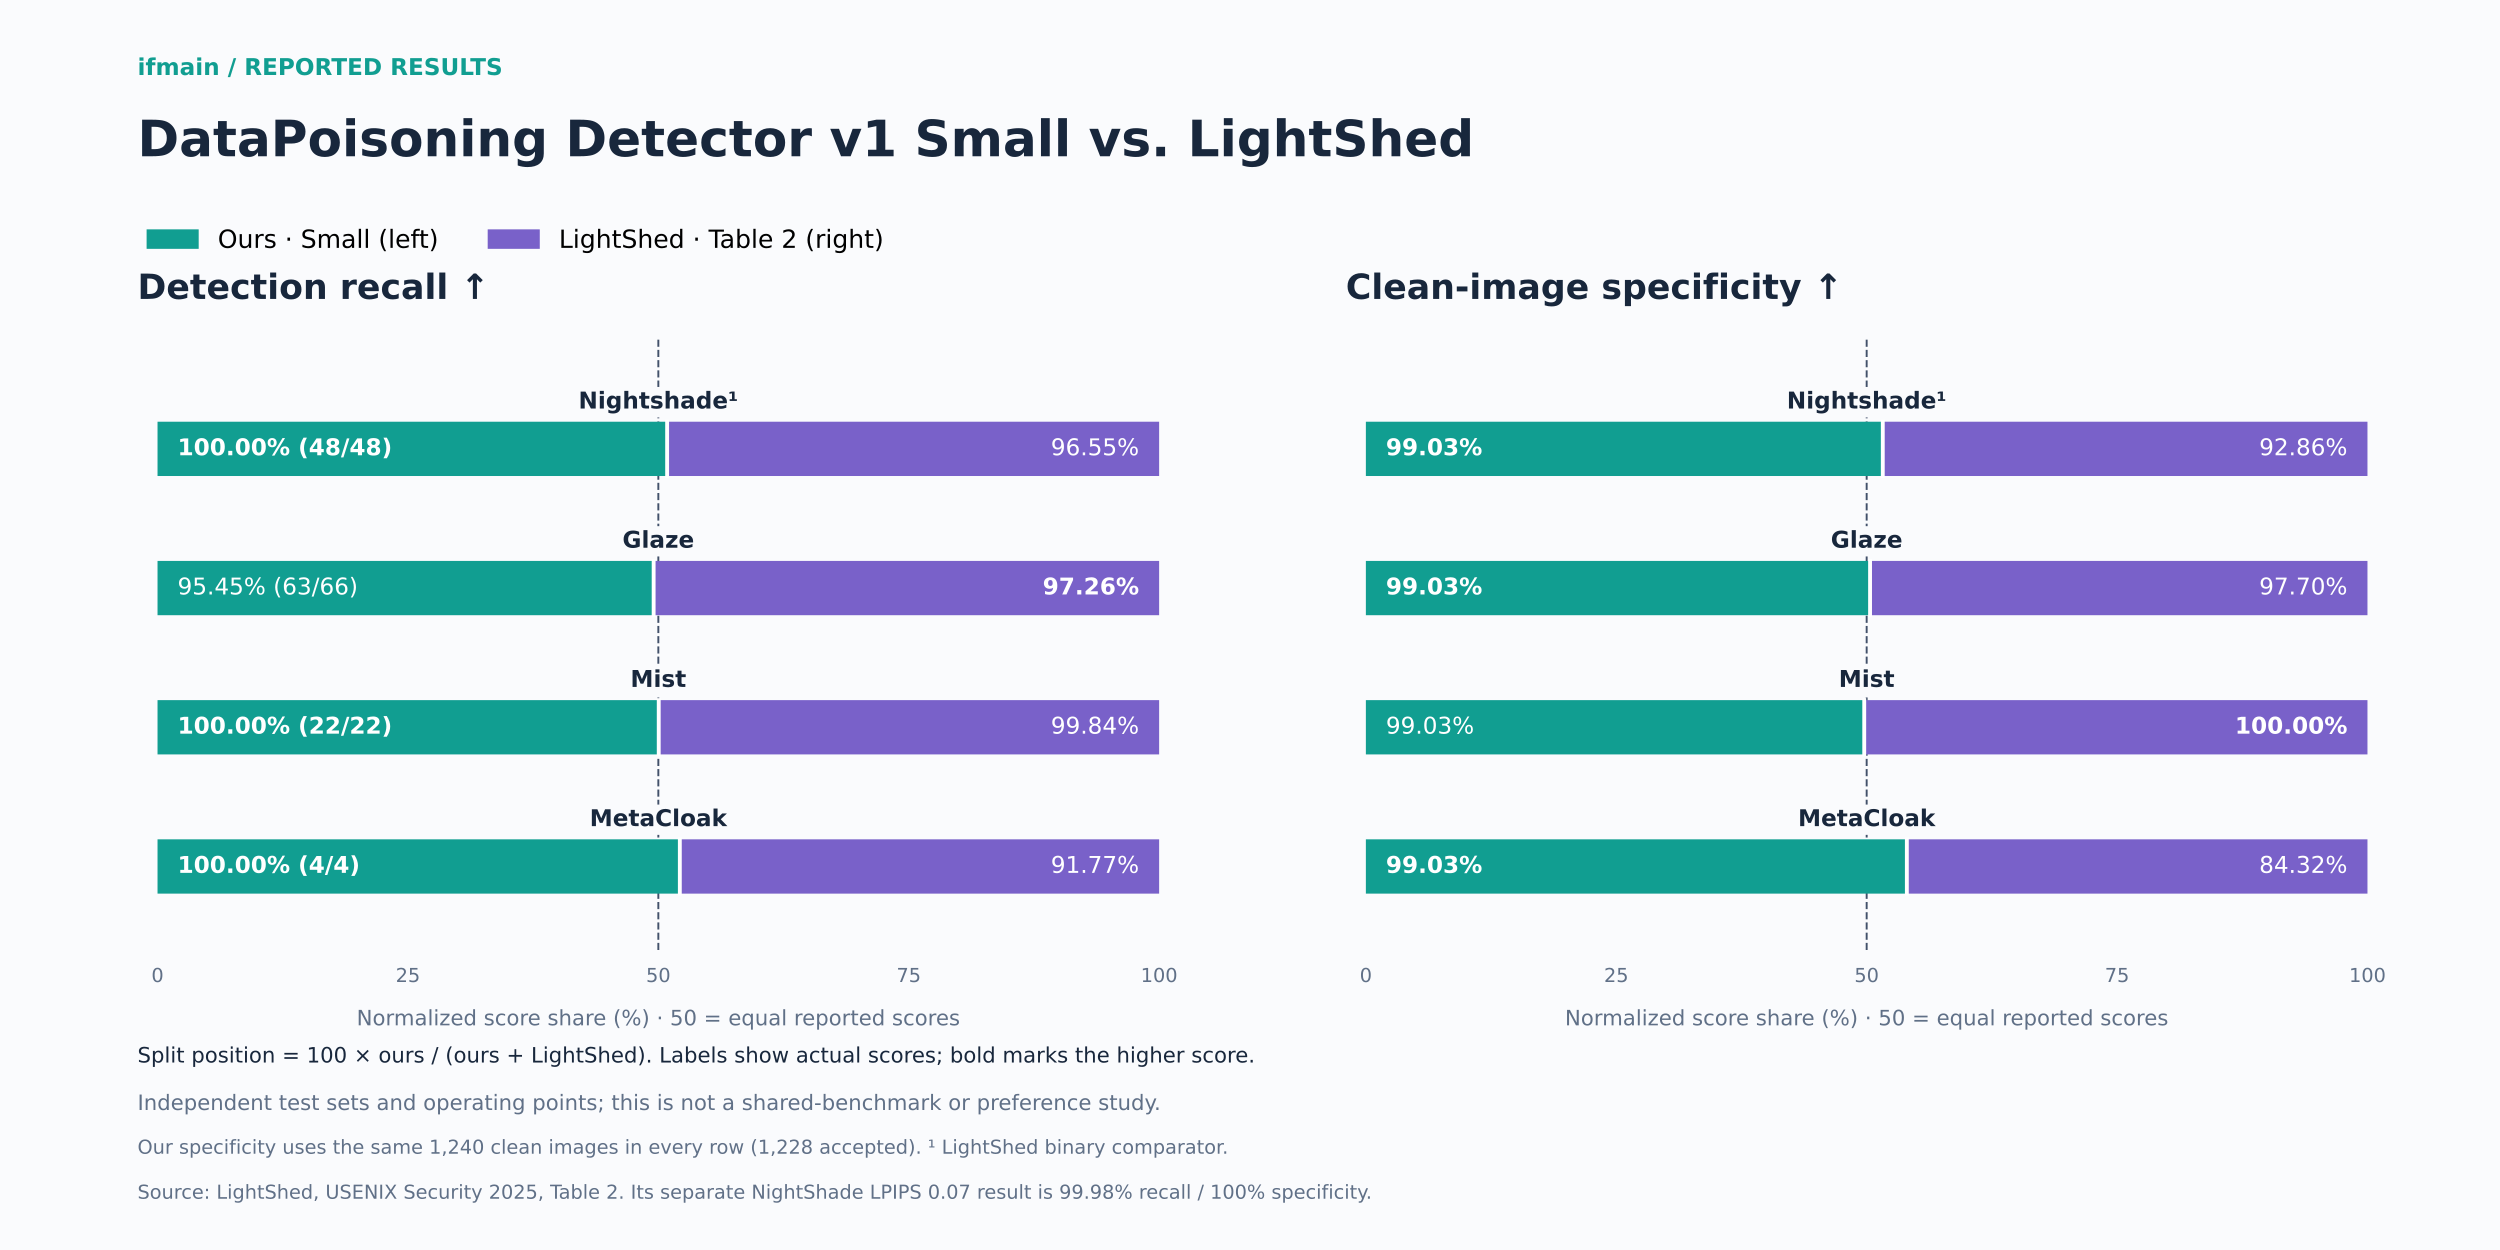
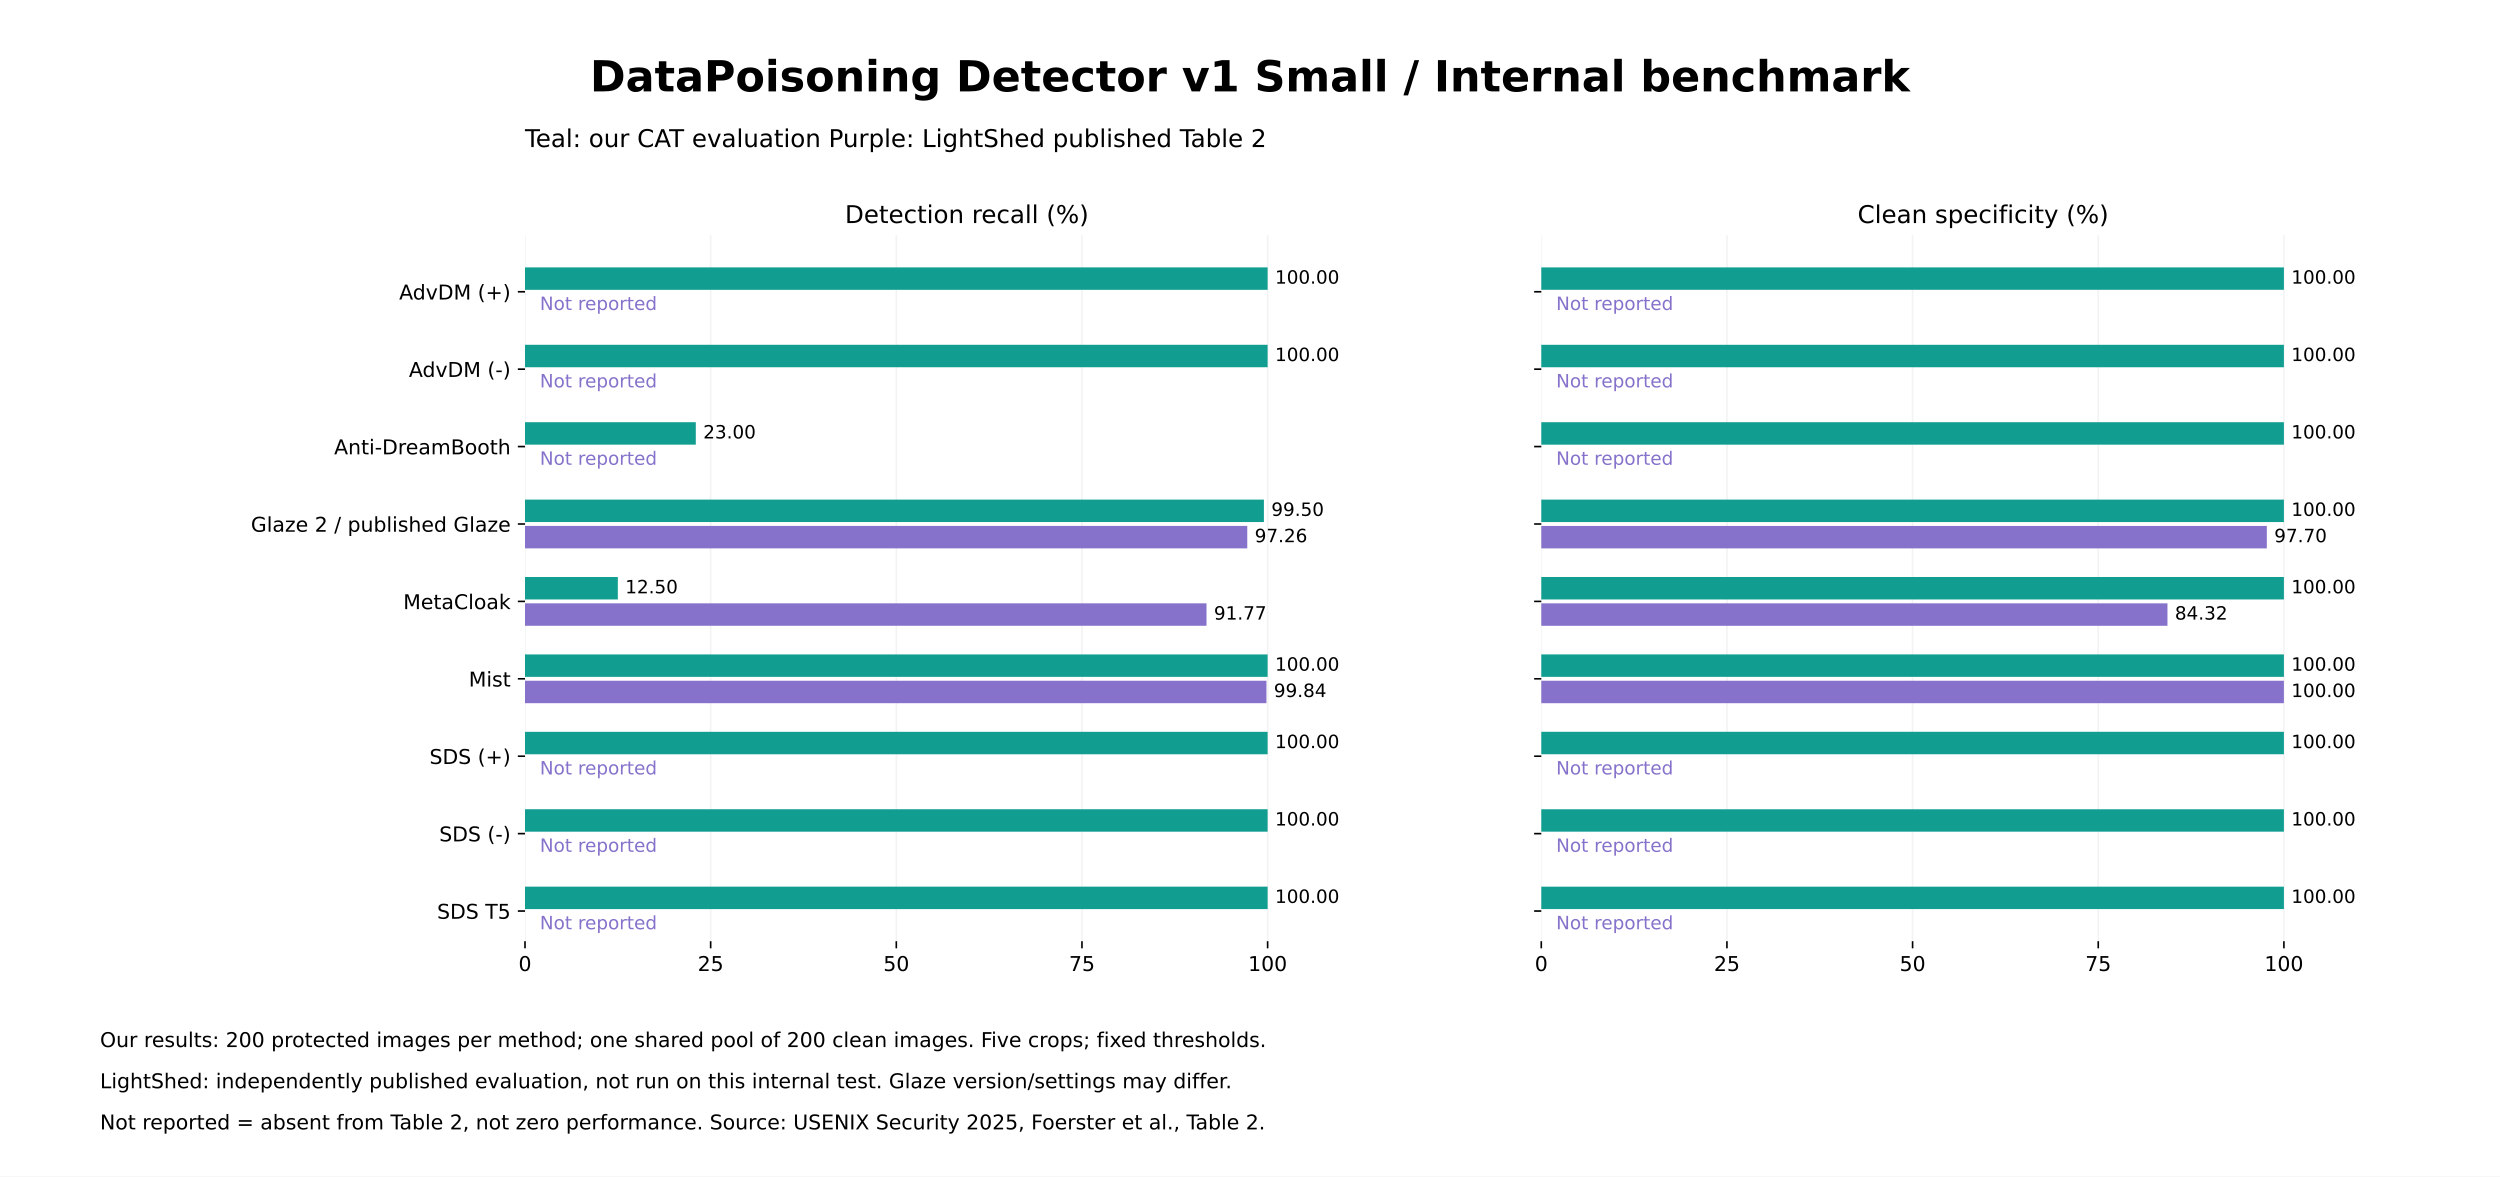
- <svg xmlns="http://www.w3.org/2000/svg" width="1296pt" height="648pt" viewBox="0 0 1296 648" version="1.1">
+ <svg xmlns="http://www.w3.org/2000/svg" xmlns:xlink="http://www.w3.org/1999/xlink" width="1224pt" height="576pt" viewBox="0 0 1224 576" version="1.1">
  <defs>
    <style type="text/css">*{stroke-linejoin: round; stroke-linecap: butt}</style>
  </defs>
  <g id="figure_1">
    <g id="patch_1">
-       <path d="M 0 648  L 1296 648  L 1296 0  L 0 0  z " style="fill: #fafbfd" />
+       <path d="M 0 576  L 1224 576  L 1224 0  L 0 0  z " style="fill: #ffffff" />
    </g>
    <g id="axes_1">
      <g id="patch_2">
-         <path d="M 71.28 492.48  L 611.28 492.48  L 611.28 174.96  L 71.28 174.96  z " style="fill: #fafbfd" />
-       </g>
-       <g id="line2d_1">
-         <path d="M 341.28 492.48  L 341.28 174.96  " clip-path="url(#p41b70f31fa)" style="fill: none; stroke-dasharray: 3.7,1.6; stroke-dashoffset: 0; stroke: #42516a" />
-       </g>
-       <g id="patch_3">
-         <path d="M 81.665 246.763  L 345.837 246.763  L 345.837 218.619  L 81.665 218.619  z " clip-path="url(#p41b70f31fa)" style="fill: #119e91" />
-       </g>
-       <g id="patch_4">
-         <path d="M 345.837 246.763  L 600.895 246.763  L 600.895 218.619  L 345.837 218.619  z " clip-path="url(#p41b70f31fa)" style="fill: #7961c9" />
-       </g>
-       <g id="patch_5">
-         <path d="M 81.665 318.926  L 338.848 318.926  L 338.848 290.783  L 81.665 290.783  z " clip-path="url(#p41b70f31fa)" style="fill: #119e91" />
-       </g>
-       <g id="patch_6">
-         <path d="M 338.848 318.926  L 600.895 318.926  L 600.895 290.783  L 338.848 290.783  z " clip-path="url(#p41b70f31fa)" style="fill: #7961c9" />
-       </g>
-       <g id="patch_7">
-         <path d="M 81.665 391.09  L 341.488 391.09  L 341.488 362.946  L 81.665 362.946  z " clip-path="url(#p41b70f31fa)" style="fill: #119e91" />
-       </g>
-       <g id="patch_8">
-         <path d="M 341.488 391.09  L 600.895 391.09  L 600.895 362.946  L 341.488 362.946  z " clip-path="url(#p41b70f31fa)" style="fill: #7961c9" />
-       </g>
-       <g id="patch_9">
-         <path d="M 81.665 463.254  L 352.422 463.254  L 352.422 435.11  L 81.665 435.11  z " clip-path="url(#p41b70f31fa)" style="fill: #119e91" />
-       </g>
-       <g id="patch_10">
-         <path d="M 352.422 463.254  L 600.895 463.254  L 600.895 435.11  L 352.422 435.11  z " clip-path="url(#p41b70f31fa)" style="fill: #7961c9" />
+         <path d="M 257.04 460.8  L 689.71 460.8  L 689.71 115.2  L 257.04 115.2  z " style="fill: #ffffff" />
      </g>
      <g id="matplotlib.axis_1">
        <g id="xtick_1">
-           <g id="line2d_2" />
+           <g id="line2d_1">
+             <path d="M 257.04 460.8  L 257.04 115.2  " clip-path="url(#pc3db9feeb2)" style="fill: none; stroke: #b0b0b0; stroke-opacity: 0.15; stroke-width: 0.8; stroke-linecap: square" />
+           </g>
+           <g id="line2d_2">
+             <defs>
+               <path id="m5f2c8d9b0f" d="M 0 0  L 0 3.5  " style="stroke: #000000; stroke-width: 0.8" />
+             </defs>
+             <g>
+               <use xlink:href="#m5f2c8d9b0f" x="257.04" y="460.8" style="stroke: #000000; stroke-width: 0.8" />
+             </g>
+           </g>
          <g id="text_1">
-             <text style="font-size: 10px; font-family: 'DejaVu Sans'; text-anchor: middle; fill: #607087" x="81.665" y="509.078" transform="rotate(-0 81.66461 509.0784)">0</text>
+             <text style="font-size: 10px; font-family: 'DejaVu Sans'; text-anchor: middle" x="257.04" y="475.398" transform="rotate(-0 257.04 475.3984)">0</text>
          </g>
        </g>
        <g id="xtick_2">
-           <g id="line2d_3" />
+           <g id="line2d_3">
+             <path d="M 347.937 460.8  L 347.937 115.2  " clip-path="url(#pc3db9feeb2)" style="fill: none; stroke: #b0b0b0; stroke-opacity: 0.15; stroke-width: 0.8; stroke-linecap: square" />
+           </g>
+           <g id="line2d_4">
+             <g>
+               <use xlink:href="#m5f2c8d9b0f" x="347.937" y="460.8" style="stroke: #000000; stroke-width: 0.8" />
+             </g>
+           </g>
          <g id="text_2">
-             <text style="font-size: 10px; font-family: 'DejaVu Sans'; text-anchor: middle; fill: #607087" x="211.472" y="509.078" transform="rotate(-0 211.4723 509.0784)">25</text>
+             <text style="font-size: 10px; font-family: 'DejaVu Sans'; text-anchor: middle" x="347.937" y="475.398" transform="rotate(-0 347.937 475.3984)">25</text>
          </g>
        </g>
        <g id="xtick_3">
-           <g id="line2d_4" />
+           <g id="line2d_5">
+             <path d="M 438.834 460.8  L 438.834 115.2  " clip-path="url(#pc3db9feeb2)" style="fill: none; stroke: #b0b0b0; stroke-opacity: 0.15; stroke-width: 0.8; stroke-linecap: square" />
+           </g>
+           <g id="line2d_6">
+             <g>
+               <use xlink:href="#m5f2c8d9b0f" x="438.834" y="460.8" style="stroke: #000000; stroke-width: 0.8" />
+             </g>
+           </g>
          <g id="text_3">
-             <text style="font-size: 10px; font-family: 'DejaVu Sans'; text-anchor: middle; fill: #607087" x="341.28" y="509.078" transform="rotate(-0 341.28 509.0784)">50</text>
+             <text style="font-size: 10px; font-family: 'DejaVu Sans'; text-anchor: middle" x="438.834" y="475.398" transform="rotate(-0 438.834 475.3984)">50</text>
          </g>
        </g>
        <g id="xtick_4">
-           <g id="line2d_5" />
+           <g id="line2d_7">
+             <path d="M 529.731 460.8  L 529.731 115.2  " clip-path="url(#pc3db9feeb2)" style="fill: none; stroke: #b0b0b0; stroke-opacity: 0.15; stroke-width: 0.8; stroke-linecap: square" />
+           </g>
+           <g id="line2d_8">
+             <g>
+               <use xlink:href="#m5f2c8d9b0f" x="529.731" y="460.8" style="stroke: #000000; stroke-width: 0.8" />
+             </g>
+           </g>
          <g id="text_4">
-             <text style="font-size: 10px; font-family: 'DejaVu Sans'; text-anchor: middle; fill: #607087" x="471.088" y="509.078" transform="rotate(-0 471.0877 509.0784)">75</text>
+             <text style="font-size: 10px; font-family: 'DejaVu Sans'; text-anchor: middle" x="529.731" y="475.398" transform="rotate(-0 529.731 475.3984)">75</text>
          </g>
        </g>
        <g id="xtick_5">
-           <g id="line2d_6" />
+           <g id="line2d_9">
+             <path d="M 620.628 460.8  L 620.628 115.2  " clip-path="url(#pc3db9feeb2)" style="fill: none; stroke: #b0b0b0; stroke-opacity: 0.15; stroke-width: 0.8; stroke-linecap: square" />
+           </g>
+           <g id="line2d_10">
+             <g>
+               <use xlink:href="#m5f2c8d9b0f" x="620.628" y="460.8" style="stroke: #000000; stroke-width: 0.8" />
+             </g>
+           </g>
          <g id="text_5">
-             <text style="font-size: 10px; font-family: 'DejaVu Sans'; text-anchor: middle; fill: #607087" x="600.895" y="509.078" transform="rotate(-0 600.8954 509.0784)">100</text>
-           </g>
-         </g>
-         <g id="text_6">
-           <text style="font-size: 11px; font-family: 'DejaVu Sans'; text-anchor: middle; fill: #607087" x="341.28" y="531.516" transform="rotate(-0 341.28 531.5164)">Normalized score share (%) · 50 = equal reported scores</text>
-         </g>
-       </g>
-       <g id="matplotlib.axis_2" />
-       <g id="line2d_7">
-         <path d="M 345.837 246.763  L 345.837 218.619  " clip-path="url(#p41b70f31fa)" style="fill: none; stroke: #ffffff; stroke-width: 2; stroke-linecap: square" />
-       </g>
-       <g id="line2d_8">
-         <path d="M 338.848 318.926  L 338.848 290.783  " clip-path="url(#p41b70f31fa)" style="fill: none; stroke: #ffffff; stroke-width: 2; stroke-linecap: square" />
-       </g>
-       <g id="line2d_9">
-         <path d="M 341.488 391.09  L 341.488 362.946  " clip-path="url(#p41b70f31fa)" style="fill: none; stroke: #ffffff; stroke-width: 2; stroke-linecap: square" />
-       </g>
-       <g id="line2d_10">
-         <path d="M 352.422 463.254  L 352.422 435.11  " clip-path="url(#p41b70f31fa)" style="fill: none; stroke: #ffffff; stroke-width: 2; stroke-linecap: square" />
-       </g>
-       <g id="text_7">
-         <text style="font-weight: 700; font-size: 12px; font-family: 'DejaVu Sans'; text-anchor: start; fill: #ffffff" x="92.049" y="236.002" transform="rotate(-0 92.04923 236.0022)">100.00% (48/48)</text>
-       </g>
-       <g id="text_8">
-         <text style="font-size: 12px; font-family: 'DejaVu Sans'; text-anchor: end; fill: #ffffff" x="590.511" y="236.002" transform="rotate(-0 590.5108 236.0022)">96.55%</text>
-       </g>
-       <g id="text_9">
-         <text style="font-size: 12px; font-family: 'DejaVu Sans'; text-anchor: start; fill: #ffffff" x="92.049" y="308.166" transform="rotate(-0 92.04923 308.1658)">95.45% (63/66)</text>
-       </g>
-       <g id="text_10">
-         <text style="font-weight: 700; font-size: 12px; font-family: 'DejaVu Sans'; text-anchor: end; fill: #ffffff" x="590.511" y="308.166" transform="rotate(-0 590.5108 308.1658)">97.26%</text>
-       </g>
-       <g id="text_11">
-         <text style="font-weight: 700; font-size: 12px; font-family: 'DejaVu Sans'; text-anchor: start; fill: #ffffff" x="92.049" y="380.329" transform="rotate(-0 92.04923 380.3294)">100.00% (22/22)</text>
-       </g>
-       <g id="text_12">
-         <text style="font-size: 12px; font-family: 'DejaVu Sans'; text-anchor: end; fill: #ffffff" x="590.511" y="380.329" transform="rotate(-0 590.5108 380.3294)">99.84%</text>
-       </g>
-       <g id="text_13">
-         <text style="font-weight: 700; font-size: 12px; font-family: 'DejaVu Sans'; text-anchor: start; fill: #ffffff" x="92.049" y="452.493" transform="rotate(-0 92.04923 452.4931)">100.00% (4/4)</text>
-       </g>
-       <g id="text_14">
-         <text style="font-size: 12px; font-family: 'DejaVu Sans'; text-anchor: end; fill: #ffffff" x="590.511" y="452.493" transform="rotate(-0 590.5108 452.4931)">91.77%</text>
+             <text style="font-size: 10px; font-family: 'DejaVu Sans'; text-anchor: middle" x="620.628" y="475.398" transform="rotate(-0 620.628 475.3984)">100</text>
+           </g>
+         </g>
+       </g>
+       <g id="matplotlib.axis_2">
+         <g id="ytick_1">
+           <g id="line2d_11">
+             <defs>
+               <path id="m7c34b3340e" d="M 0 0  L -3.5 0  " style="stroke: #000000; stroke-width: 0.8" />
+             </defs>
+             <g>
+               <use xlink:href="#m7c34b3340e" x="257.04" y="142.847" style="stroke: #000000; stroke-width: 0.8" />
+             </g>
+           </g>
+           <g id="text_6">
+             <text style="font-size: 10px; font-family: 'DejaVu Sans'; text-anchor: end" x="250.04" y="146.646" transform="rotate(-0 250.04 146.6465)">AdvDM (+)</text>
+           </g>
+         </g>
+         <g id="ytick_2">
+           <g id="line2d_12">
+             <g>
+               <use xlink:href="#m7c34b3340e" x="257.04" y="180.746" style="stroke: #000000; stroke-width: 0.8" />
+             </g>
+           </g>
+           <g id="text_7">
+             <text style="font-size: 10px; font-family: 'DejaVu Sans'; text-anchor: end" x="250.04" y="184.545" transform="rotate(-0 250.04 184.5454)">AdvDM (-)</text>
+           </g>
+         </g>
+         <g id="ytick_3">
+           <g id="line2d_13">
+             <g>
+               <use xlink:href="#m7c34b3340e" x="257.04" y="218.645" style="stroke: #000000; stroke-width: 0.8" />
+             </g>
+           </g>
+           <g id="text_8">
+             <text style="font-size: 10px; font-family: 'DejaVu Sans'; text-anchor: end" x="250.04" y="222.444" transform="rotate(-0 250.04 222.4442)">Anti-DreamBooth</text>
+           </g>
+         </g>
+         <g id="ytick_4">
+           <g id="line2d_14">
+             <g>
+               <use xlink:href="#m7c34b3340e" x="257.04" y="256.544" style="stroke: #000000; stroke-width: 0.8" />
+             </g>
+           </g>
+           <g id="text_9">
+             <text style="font-size: 10px; font-family: 'DejaVu Sans'; text-anchor: end" x="250.04" y="260.343" transform="rotate(-0 250.04 260.3431)">Glaze 2 / published Glaze</text>
+           </g>
+         </g>
+         <g id="ytick_5">
+           <g id="line2d_15">
+             <g>
+               <use xlink:href="#m7c34b3340e" x="257.04" y="294.443" style="stroke: #000000; stroke-width: 0.8" />
+             </g>
+           </g>
+           <g id="text_10">
+             <text style="font-size: 10px; font-family: 'DejaVu Sans'; text-anchor: end" x="250.04" y="298.242" transform="rotate(-0 250.04 298.242)">MetaCloak</text>
+           </g>
+         </g>
+         <g id="ytick_6">
+           <g id="line2d_16">
+             <g>
+               <use xlink:href="#m7c34b3340e" x="257.04" y="332.342" style="stroke: #000000; stroke-width: 0.8" />
+             </g>
+           </g>
+           <g id="text_11">
+             <text style="font-size: 10px; font-family: 'DejaVu Sans'; text-anchor: end" x="250.04" y="336.141" transform="rotate(-0 250.04 336.1409)">Mist</text>
+           </g>
+         </g>
+         <g id="ytick_7">
+           <g id="line2d_17">
+             <g>
+               <use xlink:href="#m7c34b3340e" x="257.04" y="370.241" style="stroke: #000000; stroke-width: 0.8" />
+             </g>
+           </g>
+           <g id="text_12">
+             <text style="font-size: 10px; font-family: 'DejaVu Sans'; text-anchor: end" x="250.04" y="374.04" transform="rotate(-0 250.04 374.0398)">SDS (+)</text>
+           </g>
+         </g>
+         <g id="ytick_8">
+           <g id="line2d_18">
+             <g>
+               <use xlink:href="#m7c34b3340e" x="257.04" y="408.139" style="stroke: #000000; stroke-width: 0.8" />
+             </g>
+           </g>
+           <g id="text_13">
+             <text style="font-size: 10px; font-family: 'DejaVu Sans'; text-anchor: end" x="250.04" y="411.939" transform="rotate(-0 250.04 411.9387)">SDS (-)</text>
+           </g>
+         </g>
+         <g id="ytick_9">
+           <g id="line2d_19">
+             <g>
+               <use xlink:href="#m7c34b3340e" x="257.04" y="446.038" style="stroke: #000000; stroke-width: 0.8" />
+             </g>
+           </g>
+           <g id="text_14">
+             <text style="font-size: 10px; font-family: 'DejaVu Sans'; text-anchor: end" x="250.04" y="449.838" transform="rotate(-0 250.04 449.8376)">SDS T5</text>
+           </g>
+         </g>
+       </g>
+       <g id="patch_3">
+         <path d="M 257.04 130.909  L 620.628 130.909  L 620.628 141.9  L 257.04 141.9  z " clip-path="url(#pc3db9feeb2)" style="fill: #119e91" />
+       </g>
+       <g id="patch_4">
+         <path d="M 257.04 168.808  L 620.628 168.808  L 620.628 179.799  L 257.04 179.799  z " clip-path="url(#pc3db9feeb2)" style="fill: #119e91" />
+       </g>
+       <g id="patch_5">
+         <path d="M 257.04 206.707  L 340.665 206.707  L 340.665 217.698  L 257.04 217.698  z " clip-path="url(#pc3db9feeb2)" style="fill: #119e91" />
+       </g>
+       <g id="patch_6">
+         <path d="M 257.04 244.606  L 618.81 244.606  L 618.81 255.596  L 257.04 255.596  z " clip-path="url(#pc3db9feeb2)" style="fill: #119e91" />
+       </g>
+       <g id="patch_7">
+         <path d="M 257.04 257.491  L 610.666 257.491  L 610.666 268.482  L 257.04 268.482  z " clip-path="url(#pc3db9feeb2)" style="fill: #8672cb" />
+       </g>
+       <g id="patch_8">
+         <path d="M 257.04 282.505  L 302.489 282.505  L 302.489 293.495  L 257.04 293.495  z " clip-path="url(#pc3db9feeb2)" style="fill: #119e91" />
+       </g>
+       <g id="patch_9">
+         <path d="M 257.04 295.39  L 590.705 295.39  L 590.705 306.381  L 257.04 306.381  z " clip-path="url(#pc3db9feeb2)" style="fill: #8672cb" />
+       </g>
+       <g id="patch_10">
+         <path d="M 257.04 320.404  L 620.628 320.404  L 620.628 331.394  L 257.04 331.394  z " clip-path="url(#pc3db9feeb2)" style="fill: #119e91" />
+       </g>
+       <g id="patch_11">
+         <path d="M 257.04 333.289  L 620.046 333.289  L 620.046 344.28  L 257.04 344.28  z " clip-path="url(#pc3db9feeb2)" style="fill: #8672cb" />
+       </g>
+       <g id="patch_12">
+         <path d="M 257.04 358.302  L 620.628 358.302  L 620.628 369.293  L 257.04 369.293  z " clip-path="url(#pc3db9feeb2)" style="fill: #119e91" />
+       </g>
+       <g id="patch_13">
+         <path d="M 257.04 396.201  L 620.628 396.201  L 620.628 407.192  L 257.04 407.192  z " clip-path="url(#pc3db9feeb2)" style="fill: #119e91" />
+       </g>
+       <g id="patch_14">
+         <path d="M 257.04 434.1  L 620.628 434.1  L 620.628 445.091  L 257.04 445.091  z " clip-path="url(#pc3db9feeb2)" style="fill: #119e91" />
      </g>
      <g id="text_15">
-         <text style="font-weight: 700; font-size: 18px; font-family: 'DejaVu Sans'; text-anchor: start; fill: #18273c" x="71.28" y="154.96" transform="rotate(-0 71.28 154.96)">Detection recall ↑</text>
+         <text style="font-size: 9px; font-family: 'DejaVu Sans'; text-anchor: start" x="624.264" y="138.888" transform="rotate(-0 624.2639 138.8879)">100.00</text>
      </g>
      <g id="text_16">
-         <g id="patch_11">
-           <path d="M 297.845 216.393  L 384.715 216.393  L 384.715 200.605  L 297.845 200.605  z " style="fill: #fafbfd" />
-         </g>
-         <text style="font-weight: 700; font-size: 12px; font-family: 'DejaVu Sans'; text-anchor: middle; fill: #18273c" x="341.28" y="211.763" transform="rotate(-0 341.28 211.7635)">Nightshade¹</text>
+         <text style="font-size: 9px; font-family: 'DejaVu Sans'; text-anchor: start; fill: #8672cb" x="264.312" y="151.773" transform="rotate(-0 264.3118 151.7735)">Not reported</text>
      </g>
      <g id="text_17">
-         <g id="patch_12">
-           <path d="M 320.647 288.463  L 361.913 288.463  L 361.913 272.769  L 320.647 272.769  z " style="fill: #fafbfd" />
-         </g>
-         <text style="font-weight: 700; font-size: 12px; font-family: 'DejaVu Sans'; text-anchor: middle; fill: #18273c" x="341.28" y="283.927" transform="rotate(-0 341.28 283.9271)">Glaze</text>
+         <text style="font-size: 9px; font-family: 'DejaVu Sans'; text-anchor: start" x="624.264" y="176.787" transform="rotate(-0 624.2639 176.7868)">100.00</text>
      </g>
      <g id="text_18">
-         <g id="patch_13">
-           <path d="M 324.773 360.626  L 357.787 360.626  L 357.787 344.933  L 324.773 344.933  z " style="fill: #fafbfd" />
-         </g>
-         <text style="font-weight: 700; font-size: 12px; font-family: 'DejaVu Sans'; text-anchor: middle; fill: #18273c" x="341.28" y="356.091" transform="rotate(-0 341.28 356.0907)">Mist</text>
+         <text style="font-size: 9px; font-family: 'DejaVu Sans'; text-anchor: start; fill: #8672cb" x="264.312" y="189.672" transform="rotate(-0 264.3118 189.6724)">Not reported</text>
      </g>
      <g id="text_19">
-         <g id="patch_14">
-           <path d="M 303.661 432.79  L 378.899 432.79  L 378.899 417.096  L 303.661 417.096  z " style="fill: #fafbfd" />
-         </g>
-         <text style="font-weight: 700; font-size: 12px; font-family: 'DejaVu Sans'; text-anchor: middle; fill: #18273c" x="341.28" y="428.254" transform="rotate(-0 341.28 428.2544)">MetaCloak</text>
+         <text style="font-size: 9px; font-family: 'DejaVu Sans'; text-anchor: start" x="344.301" y="214.686" transform="rotate(-0 344.3011 214.6857)">23.00</text>
+       </g>
+       <g id="text_20">
+         <text style="font-size: 9px; font-family: 'DejaVu Sans'; text-anchor: start; fill: #8672cb" x="264.312" y="227.571" transform="rotate(-0 264.3118 227.5713)">Not reported</text>
+       </g>
+       <g id="text_21">
+         <text style="font-size: 9px; font-family: 'DejaVu Sans'; text-anchor: start" x="622.446" y="252.585" transform="rotate(-0 622.446 252.5845)">99.50</text>
+       </g>
+       <g id="text_22">
+         <text style="font-size: 9px; font-family: 'DejaVu Sans'; text-anchor: start" x="614.302" y="265.47" transform="rotate(-0 614.3016 265.4702)">97.26</text>
+       </g>
+       <g id="text_23">
+         <text style="font-size: 9px; font-family: 'DejaVu Sans'; text-anchor: start" x="306.124" y="290.483" transform="rotate(-0 306.1244 290.4834)">12.50</text>
+       </g>
+       <g id="text_24">
+         <text style="font-size: 9px; font-family: 'DejaVu Sans'; text-anchor: start" x="594.341" y="303.369" transform="rotate(-0 594.3406 303.3691)">91.77</text>
+       </g>
+       <g id="text_25">
+         <text style="font-size: 9px; font-family: 'DejaVu Sans'; text-anchor: start" x="624.264" y="328.382" transform="rotate(-0 624.2639 328.3823)">100.00</text>
+       </g>
+       <g id="text_26">
+         <text style="font-size: 9px; font-family: 'DejaVu Sans'; text-anchor: start" x="623.682" y="341.268" transform="rotate(-0 623.6822 341.268)">99.84</text>
+       </g>
+       <g id="text_27">
+         <text style="font-size: 9px; font-family: 'DejaVu Sans'; text-anchor: start" x="624.264" y="366.281" transform="rotate(-0 624.2639 366.2812)">100.00</text>
+       </g>
+       <g id="text_28">
+         <text style="font-size: 9px; font-family: 'DejaVu Sans'; text-anchor: start; fill: #8672cb" x="264.312" y="379.167" transform="rotate(-0 264.3118 379.1668)">Not reported</text>
+       </g>
+       <g id="text_29">
+         <text style="font-size: 9px; font-family: 'DejaVu Sans'; text-anchor: start" x="624.264" y="404.18" transform="rotate(-0 624.2639 404.1801)">100.00</text>
+       </g>
+       <g id="text_30">
+         <text style="font-size: 9px; font-family: 'DejaVu Sans'; text-anchor: start; fill: #8672cb" x="264.312" y="417.066" transform="rotate(-0 264.3118 417.0657)">Not reported</text>
+       </g>
+       <g id="text_31">
+         <text style="font-size: 9px; font-family: 'DejaVu Sans'; text-anchor: start" x="624.264" y="442.079" transform="rotate(-0 624.2639 442.079)">100.00</text>
+       </g>
+       <g id="text_32">
+         <text style="font-size: 9px; font-family: 'DejaVu Sans'; text-anchor: start; fill: #8672cb" x="264.312" y="454.965" transform="rotate(-0 264.3118 454.9646)">Not reported</text>
+       </g>
+       <g id="text_33">
+         <text style="font-size: 12px; font-family: 'DejaVu Sans'; text-anchor: middle" x="473.375" y="109.2" transform="rotate(-0 473.3749 109.2)">Detection recall (%)</text>
      </g>
    </g>
    <g id="axes_2">
      <g id="patch_15">
-         <path d="M 697.68 492.48  L 1237.68 492.48  L 1237.68 174.96  L 697.68 174.96  z " style="fill: #fafbfd" />
-       </g>
-       <g id="line2d_11">
-         <path d="M 967.68 492.48  L 967.68 174.96  " clip-path="url(#p24f91bdbfc)" style="fill: none; stroke-dasharray: 3.7,1.6; stroke-dashoffset: 0; stroke: #42516a" />
-       </g>
-       <g id="patch_16">
-         <path d="M 708.065 246.763  L 976.031 246.763  L 976.031 218.619  L 708.065 218.619  z " clip-path="url(#p24f91bdbfc)" style="fill: #119e91" />
-       </g>
-       <g id="patch_17">
-         <path d="M 976.031 246.763  L 1227.295 246.763  L 1227.295 218.619  L 976.031 218.619  z " clip-path="url(#p24f91bdbfc)" style="fill: #7961c9" />
-       </g>
-       <g id="patch_18">
-         <path d="M 708.065 318.926  L 969.438 318.926  L 969.438 290.783  L 708.065 290.783  z " clip-path="url(#p24f91bdbfc)" style="fill: #119e91" />
-       </g>
-       <g id="patch_19">
-         <path d="M 969.438 318.926  L 1227.295 318.926  L 1227.295 290.783  L 969.438 290.783  z " clip-path="url(#p24f91bdbfc)" style="fill: #7961c9" />
-       </g>
-       <g id="patch_20">
-         <path d="M 708.065 391.09  L 966.418 391.09  L 966.418 362.946  L 708.065 362.946  z " clip-path="url(#p24f91bdbfc)" style="fill: #119e91" />
-       </g>
-       <g id="patch_21">
-         <path d="M 966.418 391.09  L 1227.295 391.09  L 1227.295 362.946  L 966.418 362.946  z " clip-path="url(#p24f91bdbfc)" style="fill: #7961c9" />
-       </g>
-       <g id="patch_22">
-         <path d="M 708.065 463.254  L 988.512 463.254  L 988.512 435.11  L 708.065 435.11  z " clip-path="url(#p24f91bdbfc)" style="fill: #119e91" />
-       </g>
-       <g id="patch_23">
-         <path d="M 988.512 463.254  L 1227.295 463.254  L 1227.295 435.11  L 988.512 435.11  z " clip-path="url(#p24f91bdbfc)" style="fill: #7961c9" />
+         <path d="M 754.61 460.8  L 1187.28 460.8  L 1187.28 115.2  L 754.61 115.2  z " style="fill: #ffffff" />
      </g>
      <g id="matplotlib.axis_3">
        <g id="xtick_6">
-           <g id="line2d_12" />
-           <g id="text_20">
-             <text style="font-size: 10px; font-family: 'DejaVu Sans'; text-anchor: middle; fill: #607087" x="708.065" y="509.078" transform="rotate(-0 708.0646 509.0784)">0</text>
+           <g id="line2d_20">
+             <path d="M 754.61 460.8  L 754.61 115.2  " clip-path="url(#pa5a5eb5368)" style="fill: none; stroke: #b0b0b0; stroke-opacity: 0.15; stroke-width: 0.8; stroke-linecap: square" />
+           </g>
+           <g id="line2d_21">
+             <g>
+               <use xlink:href="#m5f2c8d9b0f" x="754.61" y="460.8" style="stroke: #000000; stroke-width: 0.8" />
+             </g>
+           </g>
+           <g id="text_34">
+             <text style="font-size: 10px; font-family: 'DejaVu Sans'; text-anchor: middle" x="754.61" y="475.398" transform="rotate(-0 754.6102 475.3984)">0</text>
          </g>
        </g>
        <g id="xtick_7">
-           <g id="line2d_13" />
-           <g id="text_21">
-             <text style="font-size: 10px; font-family: 'DejaVu Sans'; text-anchor: middle; fill: #607087" x="837.872" y="509.078" transform="rotate(-0 837.8723 509.0784)">25</text>
+           <g id="line2d_22">
+             <path d="M 845.507 460.8  L 845.507 115.2  " clip-path="url(#pa5a5eb5368)" style="fill: none; stroke: #b0b0b0; stroke-opacity: 0.15; stroke-width: 0.8; stroke-linecap: square" />
+           </g>
+           <g id="line2d_23">
+             <g>
+               <use xlink:href="#m5f2c8d9b0f" x="845.507" y="460.8" style="stroke: #000000; stroke-width: 0.8" />
+             </g>
+           </g>
+           <g id="text_35">
+             <text style="font-size: 10px; font-family: 'DejaVu Sans'; text-anchor: middle" x="845.507" y="475.398" transform="rotate(-0 845.5072 475.3984)">25</text>
          </g>
        </g>
        <g id="xtick_8">
-           <g id="line2d_14" />
-           <g id="text_22">
-             <text style="font-size: 10px; font-family: 'DejaVu Sans'; text-anchor: middle; fill: #607087" x="967.68" y="509.078" transform="rotate(-0 967.68 509.0784)">50</text>
+           <g id="line2d_24">
+             <path d="M 936.404 460.8  L 936.404 115.2  " clip-path="url(#pa5a5eb5368)" style="fill: none; stroke: #b0b0b0; stroke-opacity: 0.15; stroke-width: 0.8; stroke-linecap: square" />
+           </g>
+           <g id="line2d_25">
+             <g>
+               <use xlink:href="#m5f2c8d9b0f" x="936.404" y="460.8" style="stroke: #000000; stroke-width: 0.8" />
+             </g>
+           </g>
+           <g id="text_36">
+             <text style="font-size: 10px; font-family: 'DejaVu Sans'; text-anchor: middle" x="936.404" y="475.398" transform="rotate(-0 936.4043 475.3984)">50</text>
          </g>
        </g>
        <g id="xtick_9">
-           <g id="line2d_15" />
-           <g id="text_23">
-             <text style="font-size: 10px; font-family: 'DejaVu Sans'; text-anchor: middle; fill: #607087" x="1097.488" y="509.078" transform="rotate(-0 1097.488 509.0784)">75</text>
+           <g id="line2d_26">
+             <path d="M 1027.301 460.8  L 1027.301 115.2  " clip-path="url(#pa5a5eb5368)" style="fill: none; stroke: #b0b0b0; stroke-opacity: 0.15; stroke-width: 0.8; stroke-linecap: square" />
+           </g>
+           <g id="line2d_27">
+             <g>
+               <use xlink:href="#m5f2c8d9b0f" x="1027.301" y="460.8" style="stroke: #000000; stroke-width: 0.8" />
+             </g>
+           </g>
+           <g id="text_37">
+             <text style="font-size: 10px; font-family: 'DejaVu Sans'; text-anchor: middle" x="1027.301" y="475.398" transform="rotate(-0 1027.301 475.3984)">75</text>
          </g>
        </g>
        <g id="xtick_10">
-           <g id="line2d_16" />
-           <g id="text_24">
-             <text style="font-size: 10px; font-family: 'DejaVu Sans'; text-anchor: middle; fill: #607087" x="1227.295" y="509.078" transform="rotate(-0 1227.295 509.0784)">100</text>
-           </g>
-         </g>
-         <g id="text_25">
-           <text style="font-size: 11px; font-family: 'DejaVu Sans'; text-anchor: middle; fill: #607087" x="967.68" y="531.516" transform="rotate(-0 967.68 531.5164)">Normalized score share (%) · 50 = equal reported scores</text>
-         </g>
-       </g>
-       <g id="matplotlib.axis_4" />
-       <g id="line2d_17">
-         <path d="M 976.031 246.763  L 976.031 218.619  " clip-path="url(#p24f91bdbfc)" style="fill: none; stroke: #ffffff; stroke-width: 2; stroke-linecap: square" />
-       </g>
-       <g id="line2d_18">
-         <path d="M 969.438 318.926  L 969.438 290.783  " clip-path="url(#p24f91bdbfc)" style="fill: none; stroke: #ffffff; stroke-width: 2; stroke-linecap: square" />
-       </g>
-       <g id="line2d_19">
-         <path d="M 966.418 391.09  L 966.418 362.946  " clip-path="url(#p24f91bdbfc)" style="fill: none; stroke: #ffffff; stroke-width: 2; stroke-linecap: square" />
-       </g>
-       <g id="line2d_20">
-         <path d="M 988.512 463.254  L 988.512 435.11  " clip-path="url(#p24f91bdbfc)" style="fill: none; stroke: #ffffff; stroke-width: 2; stroke-linecap: square" />
-       </g>
-       <g id="text_26">
-         <text style="font-weight: 700; font-size: 12px; font-family: 'DejaVu Sans'; text-anchor: start; fill: #ffffff" x="718.449" y="236.002" transform="rotate(-0 718.4492 236.0022)">99.03%</text>
-       </g>
-       <g id="text_27">
-         <text style="font-size: 12px; font-family: 'DejaVu Sans'; text-anchor: end; fill: #ffffff" x="1216.911" y="236.002" transform="rotate(-0 1216.911 236.0022)">92.86%</text>
-       </g>
-       <g id="text_28">
-         <text style="font-weight: 700; font-size: 12px; font-family: 'DejaVu Sans'; text-anchor: start; fill: #ffffff" x="718.449" y="308.166" transform="rotate(-0 718.4492 308.1658)">99.03%</text>
-       </g>
-       <g id="text_29">
-         <text style="font-size: 12px; font-family: 'DejaVu Sans'; text-anchor: end; fill: #ffffff" x="1216.911" y="308.166" transform="rotate(-0 1216.911 308.1658)">97.70%</text>
-       </g>
-       <g id="text_30">
-         <text style="font-size: 12px; font-family: 'DejaVu Sans'; text-anchor: start; fill: #ffffff" x="718.449" y="380.329" transform="rotate(-0 718.4492 380.3294)">99.03%</text>
-       </g>
-       <g id="text_31">
-         <text style="font-weight: 700; font-size: 12px; font-family: 'DejaVu Sans'; text-anchor: end; fill: #ffffff" x="1216.911" y="380.329" transform="rotate(-0 1216.911 380.3294)">100.00%</text>
-       </g>
-       <g id="text_32">
-         <text style="font-weight: 700; font-size: 12px; font-family: 'DejaVu Sans'; text-anchor: start; fill: #ffffff" x="718.449" y="452.493" transform="rotate(-0 718.4492 452.4931)">99.03%</text>
-       </g>
-       <g id="text_33">
-         <text style="font-size: 12px; font-family: 'DejaVu Sans'; text-anchor: end; fill: #ffffff" x="1216.911" y="452.493" transform="rotate(-0 1216.911 452.4931)">84.32%</text>
-       </g>
-       <g id="text_34">
-         <text style="font-weight: 700; font-size: 18px; font-family: 'DejaVu Sans'; text-anchor: start; fill: #18273c" x="697.68" y="154.96" transform="rotate(-0 697.68 154.96)">Clean-image specificity ↑</text>
-       </g>
-       <g id="text_35">
-         <g id="patch_24">
-           <path d="M 924.245 216.393  L 1011.115 216.393  L 1011.115 200.605  L 924.245 200.605  z " style="fill: #fafbfd" />
-         </g>
-         <text style="font-weight: 700; font-size: 12px; font-family: 'DejaVu Sans'; text-anchor: middle; fill: #18273c" x="967.68" y="211.763" transform="rotate(-0 967.68 211.7635)">Nightshade¹</text>
-       </g>
-       <g id="text_36">
-         <g id="patch_25">
-           <path d="M 947.048 288.463  L 988.312 288.463  L 988.312 272.769  L 947.048 272.769  z " style="fill: #fafbfd" />
-         </g>
-         <text style="font-weight: 700; font-size: 12px; font-family: 'DejaVu Sans'; text-anchor: middle; fill: #18273c" x="967.68" y="283.927" transform="rotate(-0 967.68 283.9271)">Glaze</text>
-       </g>
-       <g id="text_37">
-         <g id="patch_26">
-           <path d="M 951.173 360.626  L 984.187 360.626  L 984.187 344.933  L 951.173 344.933  z " style="fill: #fafbfd" />
-         </g>
-         <text style="font-weight: 700; font-size: 12px; font-family: 'DejaVu Sans'; text-anchor: middle; fill: #18273c" x="967.68" y="356.091" transform="rotate(-0 967.68 356.0907)">Mist</text>
-       </g>
-       <g id="text_38">
-         <g id="patch_27">
-           <path d="M 930.061 432.79  L 1005.299 432.79  L 1005.299 417.096  L 930.061 417.096  z " style="fill: #fafbfd" />
-         </g>
-         <text style="font-weight: 700; font-size: 12px; font-family: 'DejaVu Sans'; text-anchor: middle; fill: #18273c" x="967.68" y="428.254" transform="rotate(-0 967.68 428.2544)">MetaCloak</text>
-       </g>
-     </g>
-     <g id="text_39">
-       <text style="font-weight: 700; font-size: 12px; font-family: 'DejaVu Sans'; text-anchor: start; fill: #119e91" x="71.28" y="38.88" transform="rotate(-0 71.28 38.88)">ifmain  /  REPORTED RESULTS</text>
-     </g>
-     <g id="text_40">
-       <text style="font-weight: 700; font-size: 26px; font-family: 'DejaVu Sans'; text-anchor: start; fill: #18273c" x="71.28" y="81" transform="rotate(-0 71.28 81)">DataPoisoning Detector v1 Small vs. LightShed</text>
-     </g>
-     <g id="text_41">
-       <text style="font-size: 11px; font-family: 'DejaVu Sans'; text-anchor: start; fill: #18273c" x="71.28" y="550.8" transform="rotate(-0 71.28 550.8)">Split position = 100 × ours / (ours + LightShed). Labels show actual scores; bold marks the higher score.</text>
-     </g>
-     <g id="text_42">
-       <text style="font-size: 11px; font-family: 'DejaVu Sans'; text-anchor: start; fill: #607087" x="71.28" y="575.424" transform="rotate(-0 71.28 575.424)">Independent test sets and operating points; this is not a shared-benchmark or preference study.</text>
-     </g>
-     <g id="text_43">
-       <text style="font-size: 10px; font-family: 'DejaVu Sans'; text-anchor: start; fill: #607087" x="71.28" y="598.104" transform="rotate(-0 71.28 598.104)">Our specificity uses the same 1,240 clean images in every row (1,228 accepted).  ¹ LightShed binary comparator.</text>
-     </g>
-     <g id="text_44">
-       <text style="font-size: 10px; font-family: 'DejaVu Sans'; text-anchor: start; fill: #607087" x="71.28" y="621.432" transform="rotate(-0 71.28 621.432)">Source: LightShed, USENIX Security 2025, Table 2. Its separate NightShade LPIPS 0.07 result is 99.98% recall / 100% specificity.</text>
-     </g>
-     <g id="legend_1">
-       <g id="patch_28">
-         <path d="M 76.5 128.498  L 102.5 128.498  L 102.5 119.398  L 76.5 119.398  z " style="fill: #119e91; stroke: #119e91; stroke-linejoin: miter" />
+           <g id="line2d_28">
+             <path d="M 1118.198 460.8  L 1118.198 115.2  " clip-path="url(#pa5a5eb5368)" style="fill: none; stroke: #b0b0b0; stroke-opacity: 0.15; stroke-width: 0.8; stroke-linecap: square" />
+           </g>
+           <g id="line2d_29">
+             <g>
+               <use xlink:href="#m5f2c8d9b0f" x="1118.198" y="460.8" style="stroke: #000000; stroke-width: 0.8" />
+             </g>
+           </g>
+           <g id="text_38">
+             <text style="font-size: 10px; font-family: 'DejaVu Sans'; text-anchor: middle" x="1118.198" y="475.398" transform="rotate(-0 1118.198 475.3984)">100</text>
+           </g>
+         </g>
+       </g>
+       <g id="matplotlib.axis_4">
+         <g id="ytick_10">
+           <g id="line2d_30">
+             <g>
+               <use xlink:href="#m7c34b3340e" x="754.61" y="142.847" style="stroke: #000000; stroke-width: 0.8" />
+             </g>
+           </g>
+         </g>
+         <g id="ytick_11">
+           <g id="line2d_31">
+             <g>
+               <use xlink:href="#m7c34b3340e" x="754.61" y="180.746" style="stroke: #000000; stroke-width: 0.8" />
+             </g>
+           </g>
+         </g>
+         <g id="ytick_12">
+           <g id="line2d_32">
+             <g>
+               <use xlink:href="#m7c34b3340e" x="754.61" y="218.645" style="stroke: #000000; stroke-width: 0.8" />
+             </g>
+           </g>
+         </g>
+         <g id="ytick_13">
+           <g id="line2d_33">
+             <g>
+               <use xlink:href="#m7c34b3340e" x="754.61" y="256.544" style="stroke: #000000; stroke-width: 0.8" />
+             </g>
+           </g>
+         </g>
+         <g id="ytick_14">
+           <g id="line2d_34">
+             <g>
+               <use xlink:href="#m7c34b3340e" x="754.61" y="294.443" style="stroke: #000000; stroke-width: 0.8" />
+             </g>
+           </g>
+         </g>
+         <g id="ytick_15">
+           <g id="line2d_35">
+             <g>
+               <use xlink:href="#m7c34b3340e" x="754.61" y="332.342" style="stroke: #000000; stroke-width: 0.8" />
+             </g>
+           </g>
+         </g>
+         <g id="ytick_16">
+           <g id="line2d_36">
+             <g>
+               <use xlink:href="#m7c34b3340e" x="754.61" y="370.241" style="stroke: #000000; stroke-width: 0.8" />
+             </g>
+           </g>
+         </g>
+         <g id="ytick_17">
+           <g id="line2d_37">
+             <g>
+               <use xlink:href="#m7c34b3340e" x="754.61" y="408.139" style="stroke: #000000; stroke-width: 0.8" />
+             </g>
+           </g>
+         </g>
+         <g id="ytick_18">
+           <g id="line2d_38">
+             <g>
+               <use xlink:href="#m7c34b3340e" x="754.61" y="446.038" style="stroke: #000000; stroke-width: 0.8" />
+             </g>
+           </g>
+         </g>
+       </g>
+       <g id="patch_16">
+         <path d="M 754.61 130.909  L 1118.198 130.909  L 1118.198 141.9  L 754.61 141.9  z " clip-path="url(#pa5a5eb5368)" style="fill: #119e91" />
+       </g>
+       <g id="patch_17">
+         <path d="M 754.61 168.808  L 1118.198 168.808  L 1118.198 179.799  L 754.61 179.799  z " clip-path="url(#pa5a5eb5368)" style="fill: #119e91" />
+       </g>
+       <g id="patch_18">
+         <path d="M 754.61 206.707  L 1118.198 206.707  L 1118.198 217.698  L 754.61 217.698  z " clip-path="url(#pa5a5eb5368)" style="fill: #119e91" />
+       </g>
+       <g id="patch_19">
+         <path d="M 754.61 244.606  L 1118.198 244.606  L 1118.198 255.596  L 754.61 255.596  z " clip-path="url(#pa5a5eb5368)" style="fill: #119e91" />
+       </g>
+       <g id="patch_20">
+         <path d="M 754.61 257.491  L 1109.836 257.491  L 1109.836 268.482  L 754.61 268.482  z " clip-path="url(#pa5a5eb5368)" style="fill: #8672cb" />
+       </g>
+       <g id="patch_21">
+         <path d="M 754.61 282.505  L 1118.198 282.505  L 1118.198 293.495  L 754.61 293.495  z " clip-path="url(#pa5a5eb5368)" style="fill: #119e91" />
+       </g>
+       <g id="patch_22">
+         <path d="M 754.61 295.39  L 1061.188 295.39  L 1061.188 306.381  L 754.61 306.381  z " clip-path="url(#pa5a5eb5368)" style="fill: #8672cb" />
+       </g>
+       <g id="patch_23">
+         <path d="M 754.61 320.404  L 1118.198 320.404  L 1118.198 331.394  L 754.61 331.394  z " clip-path="url(#pa5a5eb5368)" style="fill: #119e91" />
+       </g>
+       <g id="patch_24">
+         <path d="M 754.61 333.289  L 1118.198 333.289  L 1118.198 344.28  L 754.61 344.28  z " clip-path="url(#pa5a5eb5368)" style="fill: #8672cb" />
+       </g>
+       <g id="patch_25">
+         <path d="M 754.61 358.302  L 1118.198 358.302  L 1118.198 369.293  L 754.61 369.293  z " clip-path="url(#pa5a5eb5368)" style="fill: #119e91" />
+       </g>
+       <g id="patch_26">
+         <path d="M 754.61 396.201  L 1118.198 396.201  L 1118.198 407.192  L 754.61 407.192  z " clip-path="url(#pa5a5eb5368)" style="fill: #119e91" />
+       </g>
+       <g id="patch_27">
+         <path d="M 754.61 434.1  L 1118.198 434.1  L 1118.198 445.091  L 754.61 445.091  z " clip-path="url(#pa5a5eb5368)" style="fill: #119e91" />
+       </g>
+       <g id="text_39">
+         <text style="font-size: 9px; font-family: 'DejaVu Sans'; text-anchor: start" x="1121.834" y="138.888" transform="rotate(-0 1121.834 138.8879)">100.00</text>
+       </g>
+       <g id="text_40">
+         <text style="font-size: 9px; font-family: 'DejaVu Sans'; text-anchor: start; fill: #8672cb" x="761.882" y="151.773" transform="rotate(-0 761.882 151.7735)">Not reported</text>
+       </g>
+       <g id="text_41">
+         <text style="font-size: 9px; font-family: 'DejaVu Sans'; text-anchor: start" x="1121.834" y="176.787" transform="rotate(-0 1121.834 176.7868)">100.00</text>
+       </g>
+       <g id="text_42">
+         <text style="font-size: 9px; font-family: 'DejaVu Sans'; text-anchor: start; fill: #8672cb" x="761.882" y="189.672" transform="rotate(-0 761.882 189.6724)">Not reported</text>
+       </g>
+       <g id="text_43">
+         <text style="font-size: 9px; font-family: 'DejaVu Sans'; text-anchor: start" x="1121.834" y="214.686" transform="rotate(-0 1121.834 214.6857)">100.00</text>
+       </g>
+       <g id="text_44">
+         <text style="font-size: 9px; font-family: 'DejaVu Sans'; text-anchor: start; fill: #8672cb" x="761.882" y="227.571" transform="rotate(-0 761.882 227.5713)">Not reported</text>
      </g>
      <g id="text_45">
-         <text style="font-size: 13px; font-family: 'DejaVu Sans'; text-anchor: start" x="112.9" y="128.498" transform="rotate(-0 112.9 128.498)">Ours · Small (left)</text>
-       </g>
-       <g id="patch_29">
-         <path d="M 253.32 128.498  L 279.32 128.498  L 279.32 119.398  L 253.32 119.398  z " style="fill: #7961c9; stroke: #7961c9; stroke-linejoin: miter" />
+         <text style="font-size: 9px; font-family: 'DejaVu Sans'; text-anchor: start" x="1121.834" y="252.585" transform="rotate(-0 1121.834 252.5845)">100.00</text>
      </g>
      <g id="text_46">
-         <text style="font-size: 13px; font-family: 'DejaVu Sans'; text-anchor: start" x="289.72" y="128.498" transform="rotate(-0 289.7203 128.498)">LightShed · Table 2 (right)</text>
-       </g>
+         <text style="font-size: 9px; font-family: 'DejaVu Sans'; text-anchor: start" x="1113.472" y="265.47" transform="rotate(-0 1113.472 265.4702)">97.70</text>
+       </g>
+       <g id="text_47">
+         <text style="font-size: 9px; font-family: 'DejaVu Sans'; text-anchor: start" x="1121.834" y="290.483" transform="rotate(-0 1121.834 290.4834)">100.00</text>
+       </g>
+       <g id="text_48">
+         <text style="font-size: 9px; font-family: 'DejaVu Sans'; text-anchor: start" x="1064.824" y="303.369" transform="rotate(-0 1064.824 303.3691)">84.32</text>
+       </g>
+       <g id="text_49">
+         <text style="font-size: 9px; font-family: 'DejaVu Sans'; text-anchor: start" x="1121.834" y="328.382" transform="rotate(-0 1121.834 328.3823)">100.00</text>
+       </g>
+       <g id="text_50">
+         <text style="font-size: 9px; font-family: 'DejaVu Sans'; text-anchor: start" x="1121.834" y="341.268" transform="rotate(-0 1121.834 341.268)">100.00</text>
+       </g>
+       <g id="text_51">
+         <text style="font-size: 9px; font-family: 'DejaVu Sans'; text-anchor: start" x="1121.834" y="366.281" transform="rotate(-0 1121.834 366.2812)">100.00</text>
+       </g>
+       <g id="text_52">
+         <text style="font-size: 9px; font-family: 'DejaVu Sans'; text-anchor: start; fill: #8672cb" x="761.882" y="379.167" transform="rotate(-0 761.882 379.1668)">Not reported</text>
+       </g>
+       <g id="text_53">
+         <text style="font-size: 9px; font-family: 'DejaVu Sans'; text-anchor: start" x="1121.834" y="404.18" transform="rotate(-0 1121.834 404.1801)">100.00</text>
+       </g>
+       <g id="text_54">
+         <text style="font-size: 9px; font-family: 'DejaVu Sans'; text-anchor: start; fill: #8672cb" x="761.882" y="417.066" transform="rotate(-0 761.882 417.0657)">Not reported</text>
+       </g>
+       <g id="text_55">
+         <text style="font-size: 9px; font-family: 'DejaVu Sans'; text-anchor: start" x="1121.834" y="442.079" transform="rotate(-0 1121.834 442.079)">100.00</text>
+       </g>
+       <g id="text_56">
+         <text style="font-size: 9px; font-family: 'DejaVu Sans'; text-anchor: start; fill: #8672cb" x="761.882" y="454.965" transform="rotate(-0 761.882 454.9646)">Not reported</text>
+       </g>
+       <g id="text_57">
+         <text style="font-size: 12px; font-family: 'DejaVu Sans'; text-anchor: middle" x="970.945" y="109.2" transform="rotate(-0 970.9451 109.2)">Clean specificity (%)</text>
+       </g>
+     </g>
+     <g id="text_58">
+       <text style="font-weight: 700; font-size: 21px; font-family: 'DejaVu Sans'; text-anchor: middle" x="612" y="44.757" transform="rotate(-0 612 44.75672)">DataPoisoning Detector v1 Small / Internal benchmark</text>
+     </g>
+     <g id="text_59">
+       <text style="font-size: 12px; font-family: 'DejaVu Sans'; text-anchor: start" x="257.04" y="72" transform="rotate(-0 257.04 72)">Teal: our CAT evaluation    Purple: LightShed published Table 2</text>
+     </g>
+     <g id="text_60">
+       <text style="font-size: 10px; font-family: 'DejaVu Sans'; text-anchor: start" x="48.96" y="512.64" transform="rotate(-0 48.96 512.64)">Our results: 200 protected images per method; one shared pool of 200 clean images. Five crops; fixed thresholds.</text>
+     </g>
+     <g id="text_61">
+       <text style="font-size: 10px; font-family: 'DejaVu Sans'; text-anchor: start" x="48.96" y="532.8" transform="rotate(-0 48.96 532.8)">LightShed: independently published evaluation, not run on this internal test. Glaze version/settings may differ.</text>
+     </g>
+     <g id="text_62">
+       <text style="font-size: 10px; font-family: 'DejaVu Sans'; text-anchor: start" x="48.96" y="552.96" transform="rotate(-0 48.96 552.96)">Not reported = absent from Table 2, not zero performance. Source: USENIX Security 2025, Foerster et al., Table 2.</text>
    </g>
  </g>
  <defs>
-     <clipPath id="p41b70f31fa">
-       <rect x="71.28" y="174.96" width="540" height="317.52" />
+     <clipPath id="pc3db9feeb2">
+       <rect x="257.04" y="115.2" width="432.67" height="345.6" />
    </clipPath>
-     <clipPath id="p24f91bdbfc">
-       <rect x="697.68" y="174.96" width="540" height="317.52" />
+     <clipPath id="pa5a5eb5368">
+       <rect x="754.61" y="115.2" width="432.67" height="345.6" />
    </clipPath>
  </defs>
</svg>
